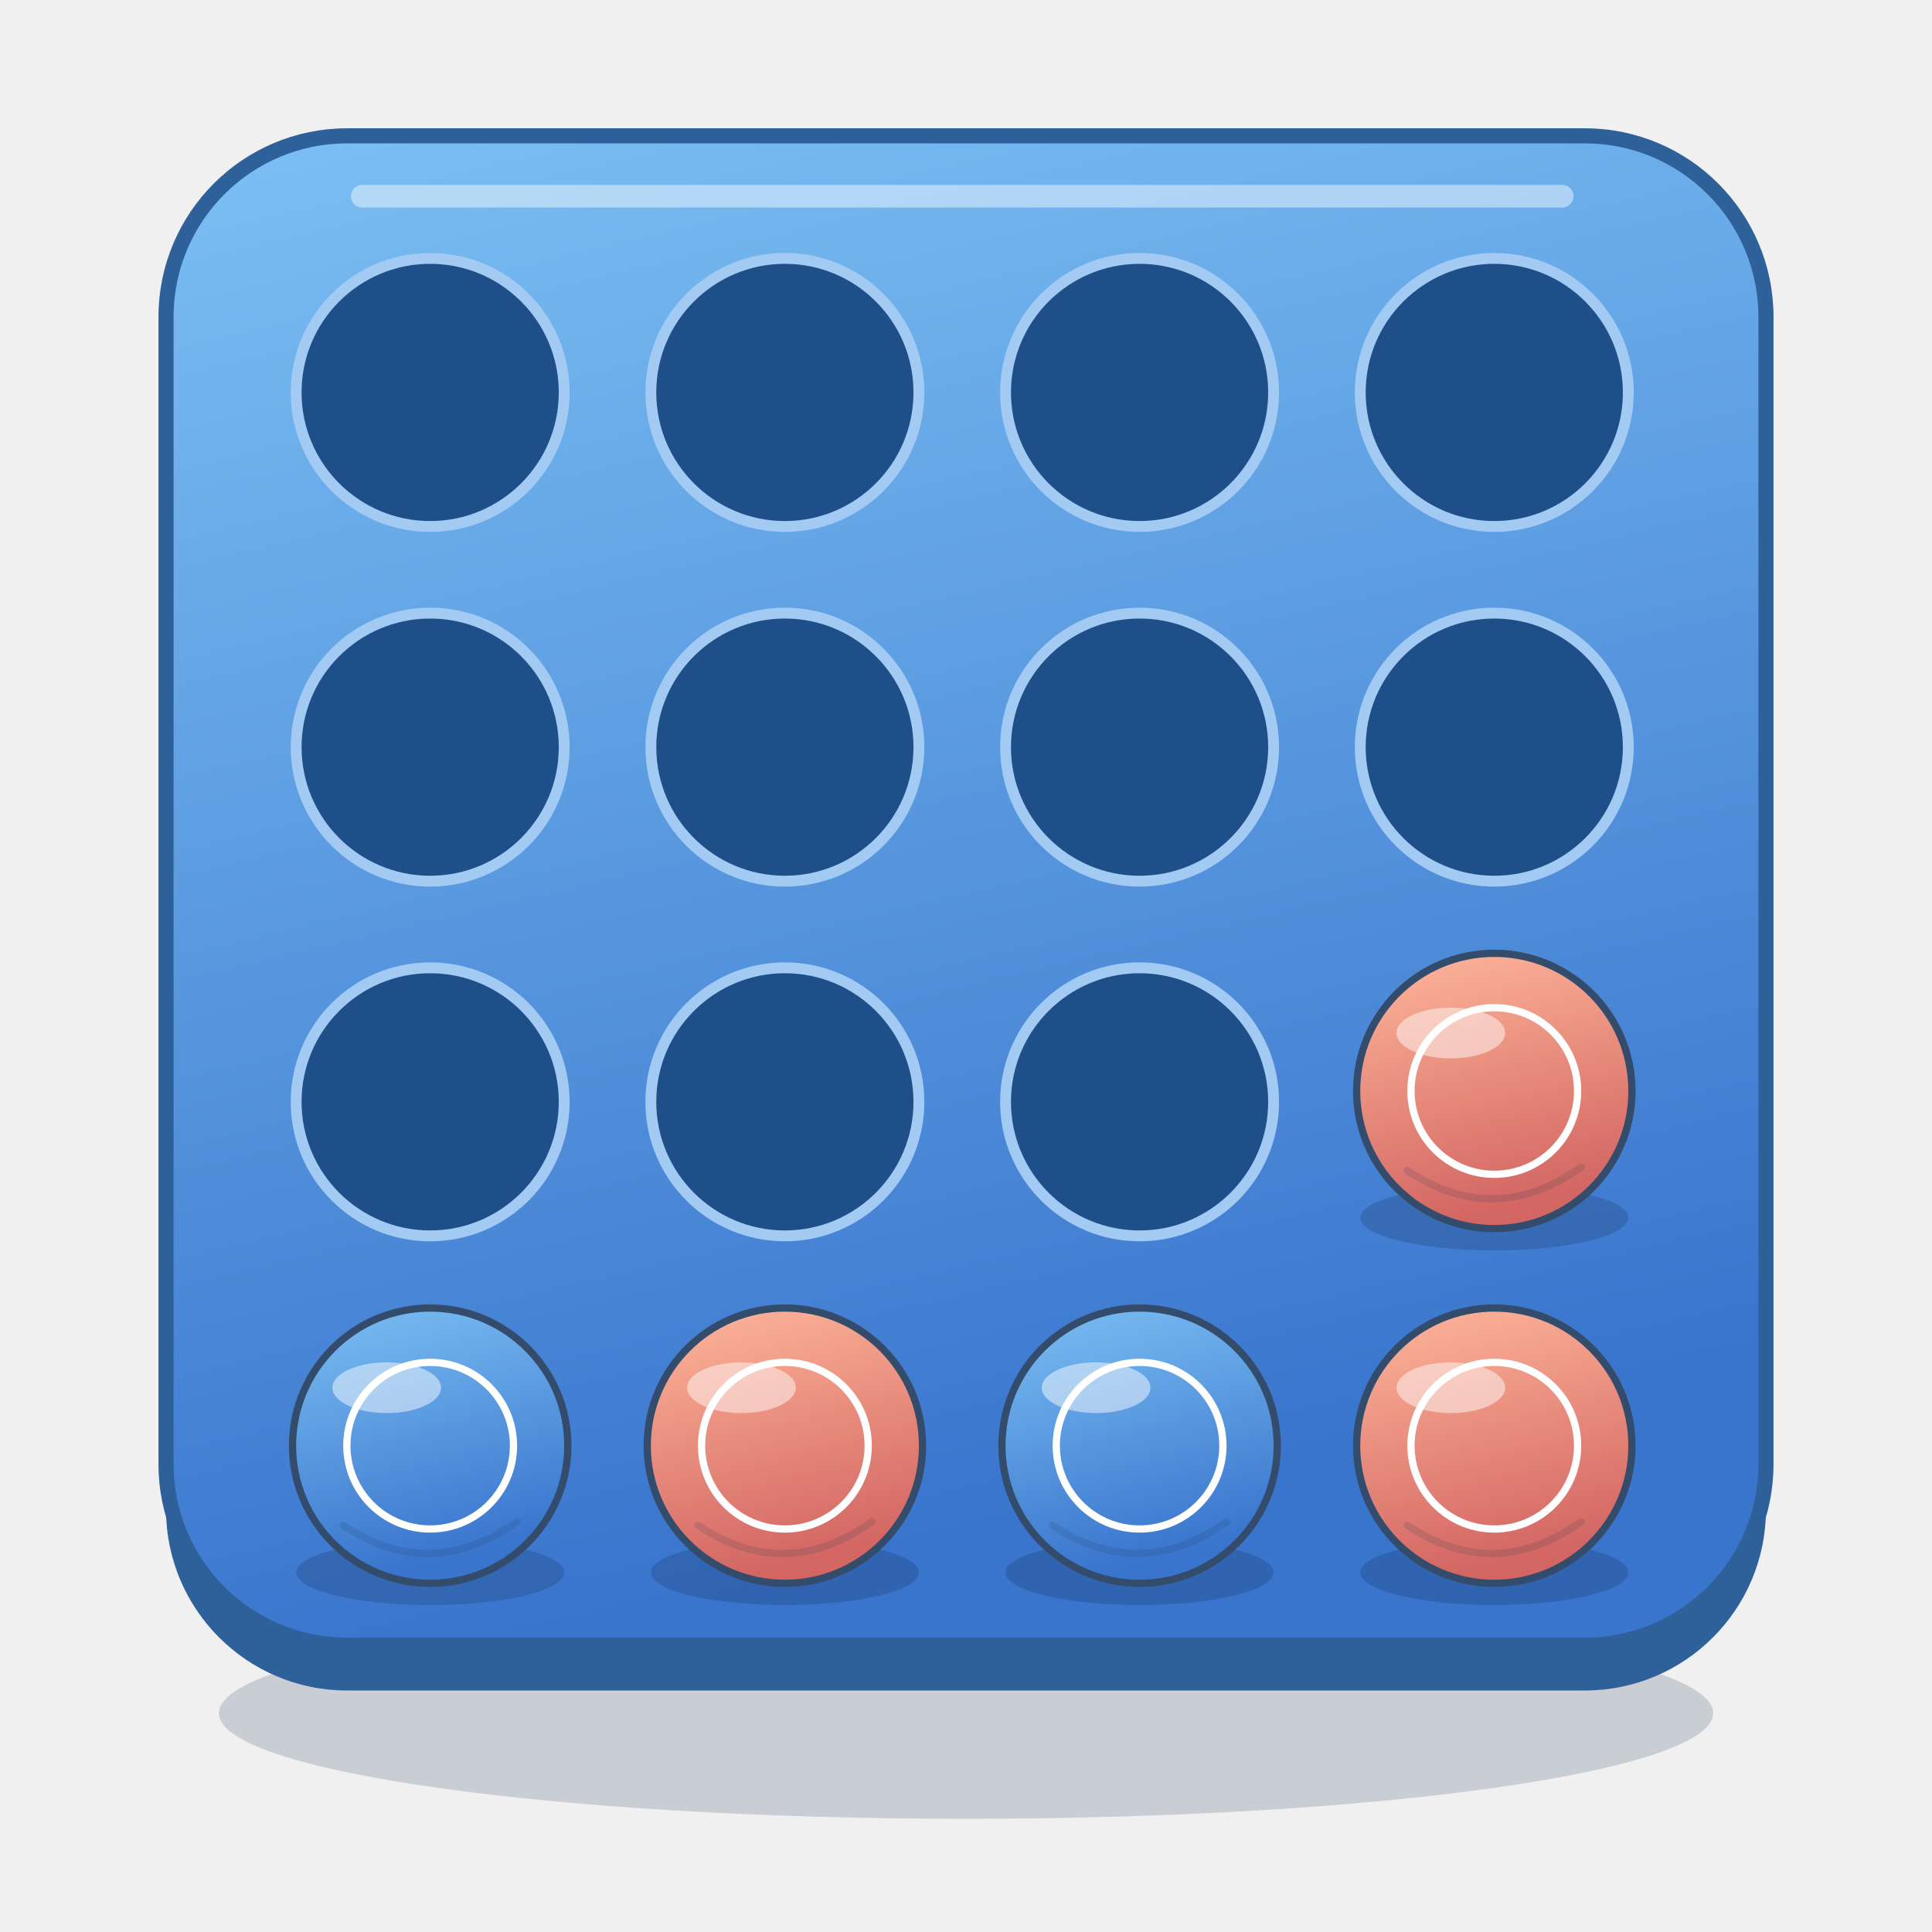
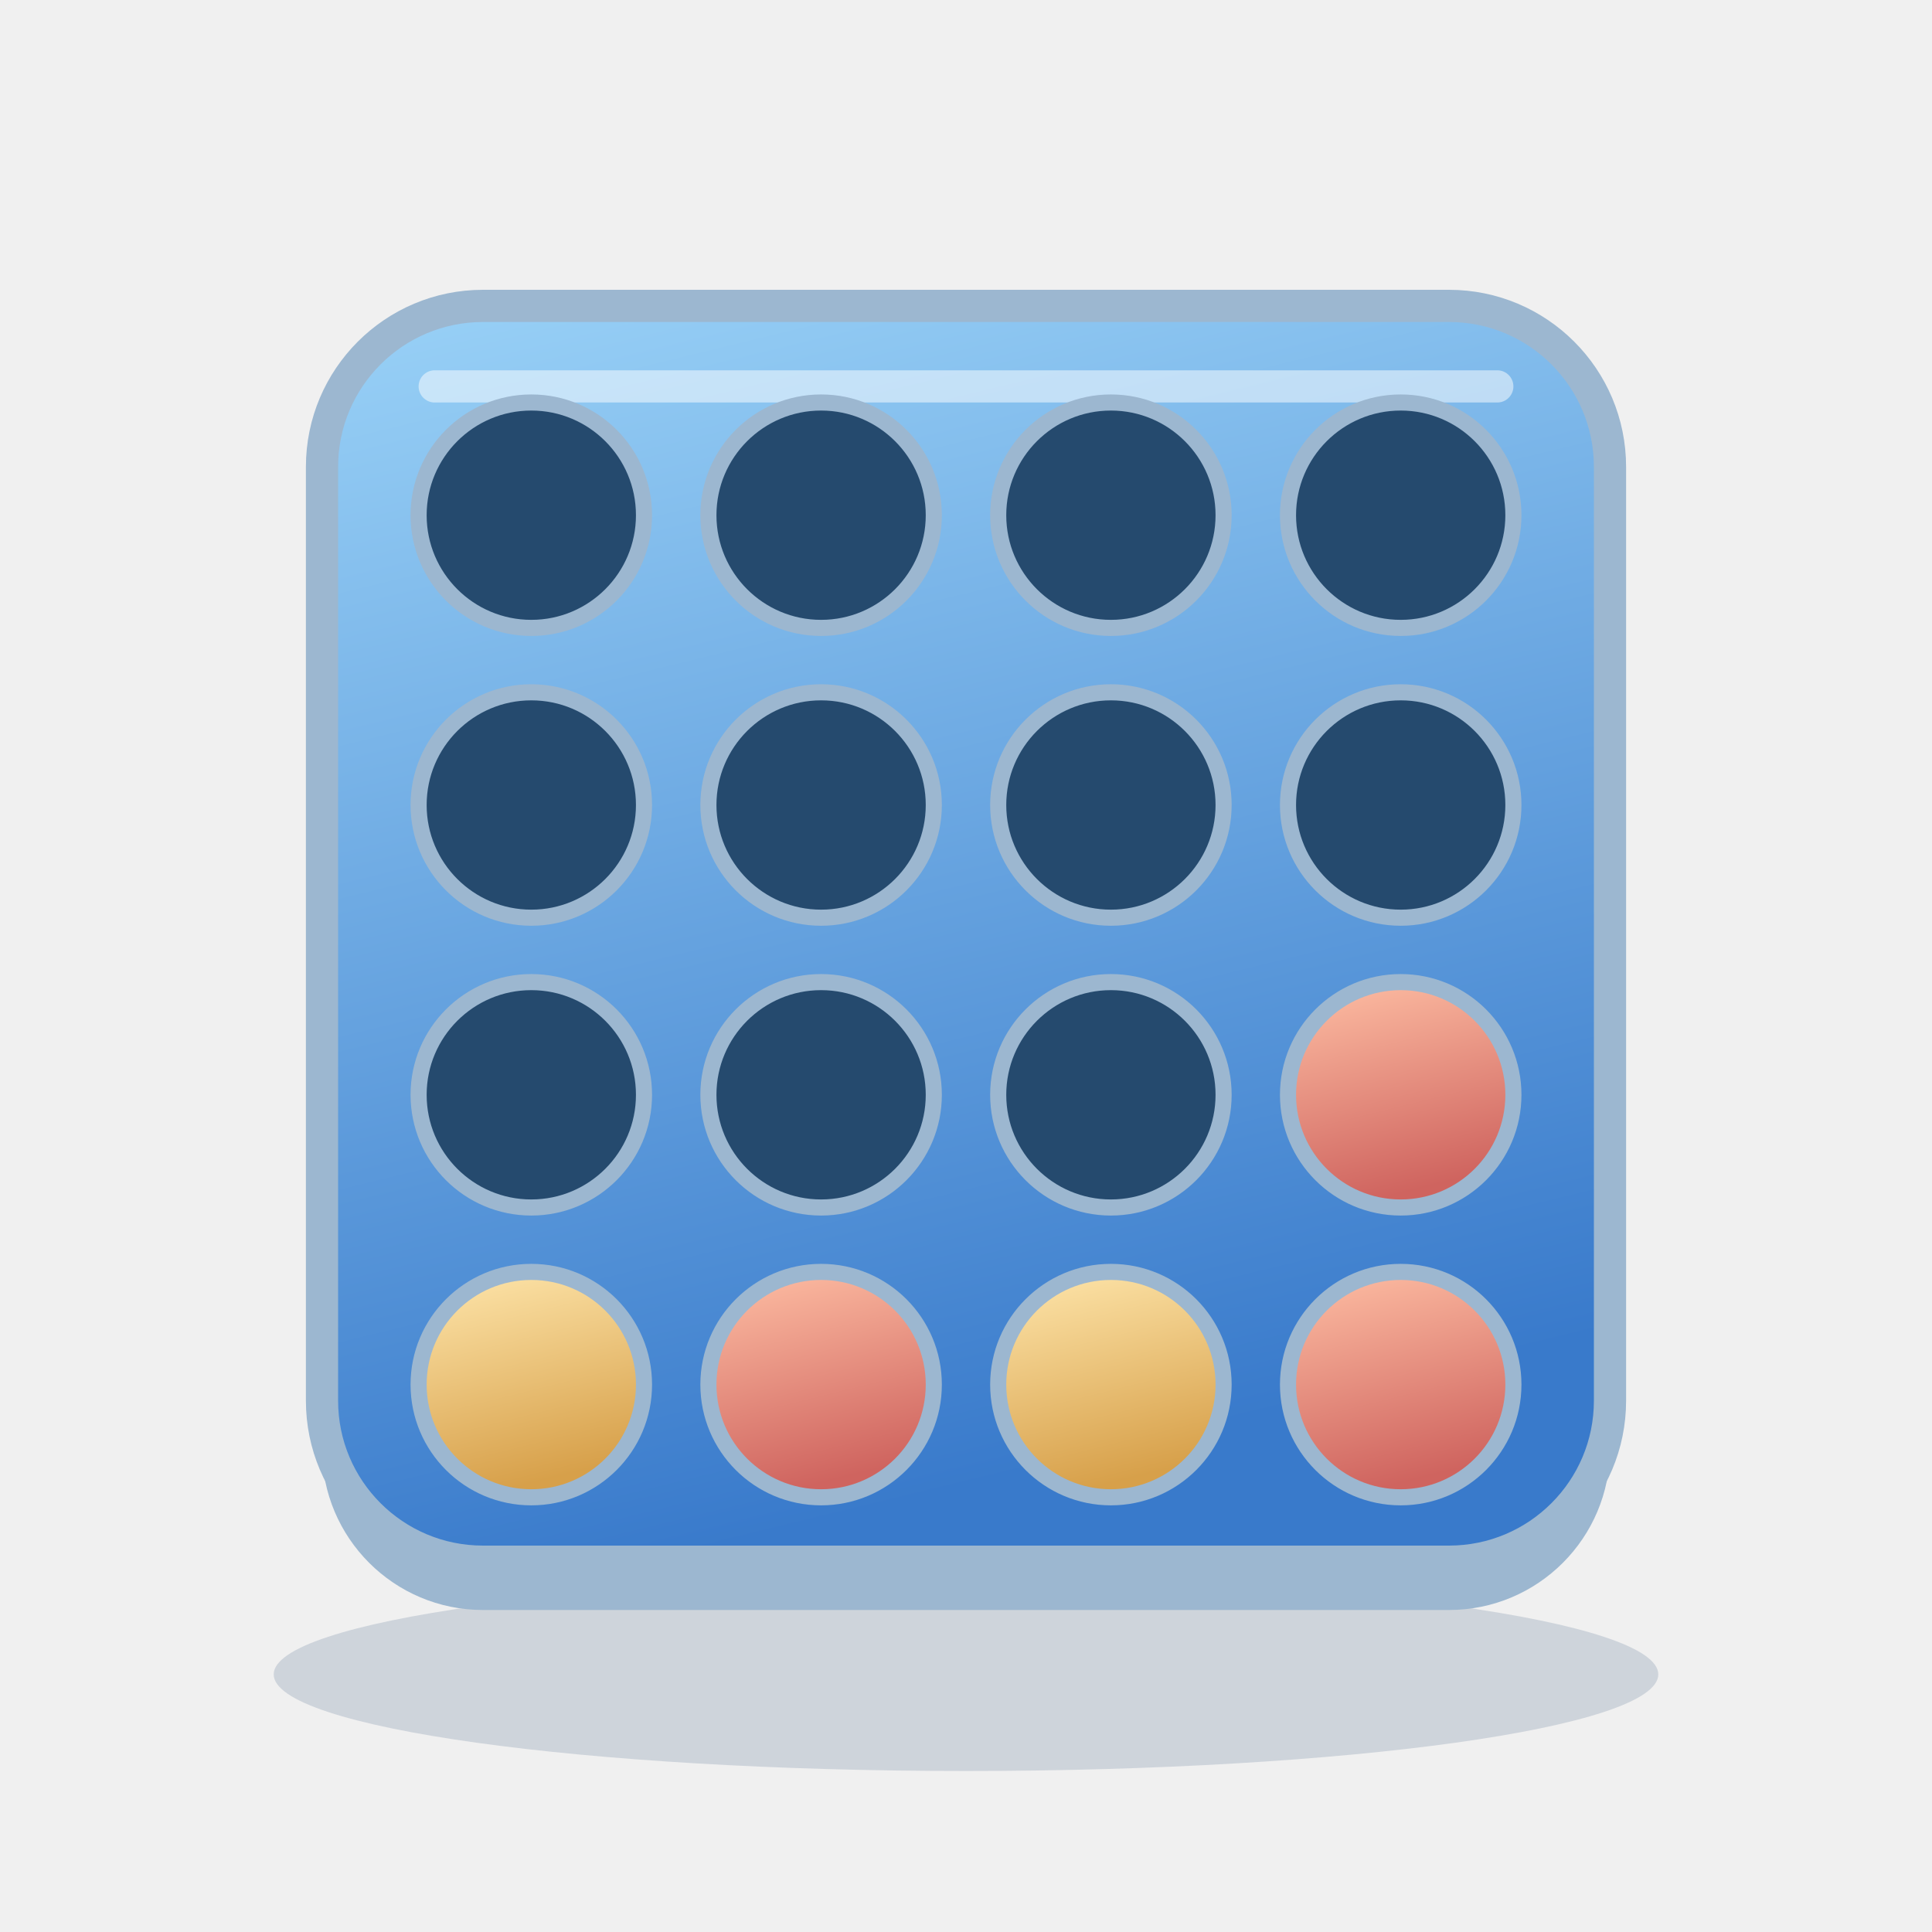
- <svg xmlns="http://www.w3.org/2000/svg" width="256" height="256" viewBox="0 0 256 256">
+ <svg xmlns="http://www.w3.org/2000/svg" width="120" height="120" viewBox="0 0 120 120">
  <defs>
    <linearGradient id="paper" x1="0" y1="0" x2=".25" y2="1">
-       <stop offset="0" stop-color="#F4F8FF" />
-       <stop offset="1" stop-color="#DDE8F8" />
+       <stop stop-color="#FFFAF0" />
+       <stop offset="1" stop-color="#DCE8F1" />
+     </linearGradient>
+     <linearGradient id="blue" x1="0" y1="0" x2=".25" y2="1">
+       <stop stop-color="#9AD2F7" />
+       <stop offset="1" stop-color="#397ACB" />
+     </linearGradient>
+     <linearGradient id="coral" x1="0" y1="0" x2=".25" y2="1">
+       <stop stop-color="#FFC0A5" />
+       <stop offset="1" stop-color="#CF645F" />
+     </linearGradient>
+     <linearGradient id="gold" x1="0" y1="0" x2=".25" y2="1">
+       <stop stop-color="#FFE7AD" />
+       <stop offset="1" stop-color="#D7A04A" />
+     </linearGradient>
+     <linearGradient id="mint" x1="0" y1="0" x2=".25" y2="1">
+       <stop stop-color="#B7EACD" />
+       <stop offset="1" stop-color="#4D9E85" />
+     </linearGradient>
+     <linearGradient id="violet" x1="0" y1="0" x2=".25" y2="1">
+       <stop stop-color="#DCD2FA" />
+       <stop offset="1" stop-color="#8470C2" />
+     </linearGradient>
+     <linearGradient id="cyan" x1="0" y1="0" x2=".25" y2="1">
+       <stop stop-color="#B8EDF1" />
+       <stop offset="1" stop-color="#4AA3BF" />
    </linearGradient>
    <linearGradient id="wood" x1="0" y1="0" x2=".25" y2="1">
-       <stop offset="0" stop-color="#E6BD83" />
-       <stop offset="1" stop-color="#B37E4C" />
+       <stop stop-color="#F0D1A2" />
+       <stop offset="1" stop-color="#D5AC7C" />
    </linearGradient>
-     <linearGradient id="blue" x1="0" y1="0" x2=".25" y2="1">
-       <stop offset="0" stop-color="#7BBFF3" />
-       <stop offset="1" stop-color="#3974CD" />
+     <linearGradient id="metal" x1="0" y1="0" x2=".25" y2="1">
+       <stop stop-color="#DBEAF2" />
+       <stop offset="1" stop-color="#6386A8" />
    </linearGradient>
-     <linearGradient id="coral" x1="0" y1="0" x2=".25" y2="1">
-       <stop offset="0" stop-color="#FFB79B" />
-       <stop offset="1" stop-color="#D36663" />
+     <linearGradient id="ink" x1="0" y1="0" x2=".25" y2="1">
+       <stop stop-color="#62788E" />
+       <stop offset="1" stop-color="#20364F" />
    </linearGradient>
-     <linearGradient id="gold" x1="0" y1="0" x2=".25" y2="1">
-       <stop offset="0" stop-color="#FFE3A0" />
-       <stop offset="1" stop-color="#D69A4B" />
-     </linearGradient>
-     <linearGradient id="mint" x1="0" y1="0" x2=".25" y2="1">
-       <stop offset="0" stop-color="#AAE2C9" />
-       <stop offset="1" stop-color="#58A891" />
-     </linearGradient>
-     <linearGradient id="violet" x1="0" y1="0" x2=".25" y2="1">
-       <stop offset="0" stop-color="#CBC0F6" />
-       <stop offset="1" stop-color="#8574C2" />
-     </linearGradient>
-     <linearGradient id="darkstone" x1="0" y1="0" x2=".25" y2="1">
-       <stop offset="0" stop-color="#64748E" />
-       <stop offset="1" stop-color="#1C2D46" />
-     </linearGradient>
-     <linearGradient id="whitestone" x1="0" y1="0" x2=".25" y2="1">
-       <stop offset="0" stop-color="#FFFDF3" />
-       <stop offset="1" stop-color="#C5D6E5" />
-     </linearGradient>
-     <linearGradient id="jade" x1="0" y1="0" x2=".25" y2="1">
-       <stop offset="0" stop-color="#5B9B84" />
-       <stop offset="1" stop-color="#367460" />
-     </linearGradient>
-     <linearGradient id="night" x1="0" y1="0" x2=".25" y2="1">
-       <stop offset="0" stop-color="#365983" />
-       <stop offset="1" stop-color="#182C49" />
-     </linearGradient>
-     <linearGradient id="glow" x1="0" y1="0" x2=".25" y2="1">
-       <stop offset="0" stop-color="#FFF5CA" />
-       <stop offset="1" stop-color="#F1C16D" />
-     </linearGradient>
-     <linearGradient id="tile" x1="0" y1="0" x2=".25" y2="1">
-       <stop offset="0" stop-color="#EBF4FF" />
-       <stop offset="1" stop-color="#CCDDF2" />
+     <linearGradient id="ivory" x1="0" y1="0" x2=".25" y2="1">
+       <stop stop-color="#FFF8E7" />
+       <stop offset="1" stop-color="#C9D8E6" />
    </linearGradient>
  </defs>
-   <ellipse cx="128" cy="227" rx="99" ry="14" fill="#183251" opacity="0.18" />
-   <g transform="translate(19 16) scale(1) rotate(0)">
-     <rect x="3" y="8" width="212" height="200" rx="24" fill="#2E6099" stroke="none" stroke-width="2" />
-     <rect x="3" y="2" width="212" height="200" rx="24" fill="url(#blue)" stroke="#2E6099" stroke-width="2" />
-     <path d="M29 10H188" fill="none" stroke="#FFFFFF" stroke-width="3" opacity="0.45" stroke-linecap="round" stroke-linejoin="round" />
-   </g>
-   <g transform="translate(33 28) scale(0.48) rotate(0)">
-     <circle cx="50" cy="50" r="37" fill="#1F4F88" stroke="#A2CAF2" stroke-width="3" />
-   </g>
-   <g transform="translate(80 28) scale(0.48) rotate(0)">
-     <circle cx="50" cy="50" r="37" fill="#1F4F88" stroke="#A2CAF2" stroke-width="3" />
-   </g>
-   <g transform="translate(127 28) scale(0.48) rotate(0)">
-     <circle cx="50" cy="50" r="37" fill="#1F4F88" stroke="#A2CAF2" stroke-width="3" />
-   </g>
-   <g transform="translate(174 28) scale(0.48) rotate(0)">
-     <circle cx="50" cy="50" r="37" fill="#1F4F88" stroke="#A2CAF2" stroke-width="3" />
-   </g>
-   <g transform="translate(33 75) scale(0.48) rotate(0)">
-     <circle cx="50" cy="50" r="37" fill="#1F4F88" stroke="#A2CAF2" stroke-width="3" />
-   </g>
-   <g transform="translate(80 75) scale(0.48) rotate(0)">
-     <circle cx="50" cy="50" r="37" fill="#1F4F88" stroke="#A2CAF2" stroke-width="3" />
-   </g>
-   <g transform="translate(127 75) scale(0.48) rotate(0)">
-     <circle cx="50" cy="50" r="37" fill="#1F4F88" stroke="#A2CAF2" stroke-width="3" />
-   </g>
-   <g transform="translate(174 75) scale(0.48) rotate(0)">
-     <circle cx="50" cy="50" r="37" fill="#1F4F88" stroke="#A2CAF2" stroke-width="3" />
-   </g>
-   <g transform="translate(33 122) scale(0.48) rotate(0)">
-     <circle cx="50" cy="50" r="37" fill="#1F4F88" stroke="#A2CAF2" stroke-width="3" />
-   </g>
-   <g transform="translate(80 122) scale(0.48) rotate(0)">
-     <circle cx="50" cy="50" r="37" fill="#1F4F88" stroke="#A2CAF2" stroke-width="3" />
-   </g>
-   <g transform="translate(127 122) scale(0.48) rotate(0)">
-     <circle cx="50" cy="50" r="37" fill="#1F4F88" stroke="#A2CAF2" stroke-width="3" />
-   </g>
-   <g transform="translate(174 122) scale(0.48) rotate(0)">
-     <ellipse cx="50" cy="82" rx="37" ry="9" fill="#132B4C" opacity="0.22" />
-     <circle cx="50" cy="47" r="38" fill="url(#coral)" stroke="#344C6B" stroke-width="2" />
-     <ellipse cx="38" cy="31" rx="15" ry="7" fill="#FFFFFF" opacity="0.48" />
-     <path d="M26 69Q50 85 74 68" fill="none" stroke="#183352" stroke-width="2" opacity="0.15" stroke-linecap="round" stroke-linejoin="round" />
-     <circle cx="50" cy="47" r="23" fill="none" stroke="#FFFFFF" stroke-width="2" />
-   </g>
-   <g transform="translate(33 169) scale(0.48) rotate(0)">
-     <ellipse cx="50" cy="82" rx="37" ry="9" fill="#132B4C" opacity="0.22" />
-     <circle cx="50" cy="47" r="38" fill="url(#blue)" stroke="#344C6B" stroke-width="2" />
-     <ellipse cx="38" cy="31" rx="15" ry="7" fill="#FFFFFF" opacity="0.48" />
-     <path d="M26 69Q50 85 74 68" fill="none" stroke="#183352" stroke-width="2" opacity="0.15" stroke-linecap="round" stroke-linejoin="round" />
-     <circle cx="50" cy="47" r="23" fill="none" stroke="#FFFFFF" stroke-width="2" />
-   </g>
-   <g transform="translate(80 169) scale(0.48) rotate(0)">
-     <ellipse cx="50" cy="82" rx="37" ry="9" fill="#132B4C" opacity="0.22" />
-     <circle cx="50" cy="47" r="38" fill="url(#coral)" stroke="#344C6B" stroke-width="2" />
-     <ellipse cx="38" cy="31" rx="15" ry="7" fill="#FFFFFF" opacity="0.48" />
-     <path d="M26 69Q50 85 74 68" fill="none" stroke="#183352" stroke-width="2" opacity="0.15" stroke-linecap="round" stroke-linejoin="round" />
-     <circle cx="50" cy="47" r="23" fill="none" stroke="#FFFFFF" stroke-width="2" />
-   </g>
-   <g transform="translate(127 169) scale(0.48) rotate(0)">
-     <ellipse cx="50" cy="82" rx="37" ry="9" fill="#132B4C" opacity="0.22" />
-     <circle cx="50" cy="47" r="38" fill="url(#blue)" stroke="#344C6B" stroke-width="2" />
-     <ellipse cx="38" cy="31" rx="15" ry="7" fill="#FFFFFF" opacity="0.48" />
-     <path d="M26 69Q50 85 74 68" fill="none" stroke="#183352" stroke-width="2" opacity="0.15" stroke-linecap="round" stroke-linejoin="round" />
-     <circle cx="50" cy="47" r="23" fill="none" stroke="#FFFFFF" stroke-width="2" />
-   </g>
-   <g transform="translate(174 169) scale(0.48) rotate(0)">
-     <ellipse cx="50" cy="82" rx="37" ry="9" fill="#132B4C" opacity="0.22" />
-     <circle cx="50" cy="47" r="38" fill="url(#coral)" stroke="#344C6B" stroke-width="2" />
-     <ellipse cx="38" cy="31" rx="15" ry="7" fill="#FFFFFF" opacity="0.48" />
-     <path d="M26 69Q50 85 74 68" fill="none" stroke="#183352" stroke-width="2" opacity="0.15" stroke-linecap="round" stroke-linejoin="round" />
-     <circle cx="50" cy="47" r="23" fill="none" stroke="#FFFFFF" stroke-width="2" />
+   <ellipse cx="60" cy="104" rx="43" ry="6" fill="#193D6C" opacity="0.16" />
+   <g transform="translate(10 9) scale(1) rotate(0 50 50)">
+     <rect x="10" y="13" width="80" height="78" rx="10" fill="#9CB7D0" stroke="none" stroke-width="2" />
+     <rect x="10" y="10" width="80" height="78" rx="10" fill="url(#blue)" stroke="#9CB7D0" stroke-width="2" />
+     <path d="M17 15H83" fill="none" stroke="#FFFFFF" stroke-width="2" stroke-linecap="round" stroke-linejoin="round" opacity="0.5" />
+     <circle cx="23" cy="23" r="7" fill="#254A6E" stroke="#9CB7D0" stroke-width="1" />
+     <circle cx="41" cy="23" r="7" fill="#254A6E" stroke="#9CB7D0" stroke-width="1" />
+     <circle cx="59" cy="23" r="7" fill="#254A6E" stroke="#9CB7D0" stroke-width="1" />
+     <circle cx="77" cy="23" r="7" fill="#254A6E" stroke="#9CB7D0" stroke-width="1" />
+     <circle cx="23" cy="41" r="7" fill="#254A6E" stroke="#9CB7D0" stroke-width="1" />
+     <circle cx="41" cy="41" r="7" fill="#254A6E" stroke="#9CB7D0" stroke-width="1" />
+     <circle cx="59" cy="41" r="7" fill="#254A6E" stroke="#9CB7D0" stroke-width="1" />
+     <circle cx="77" cy="41" r="7" fill="#254A6E" stroke="#9CB7D0" stroke-width="1" />
+     <circle cx="23" cy="59" r="7" fill="#254A6E" stroke="#9CB7D0" stroke-width="1" />
+     <circle cx="41" cy="59" r="7" fill="#254A6E" stroke="#9CB7D0" stroke-width="1" />
+     <circle cx="59" cy="59" r="7" fill="#254A6E" stroke="#9CB7D0" stroke-width="1" />
+     <circle cx="77" cy="59" r="7" fill="url(#coral)" stroke="#9CB7D0" stroke-width="1" />
+     <circle cx="23" cy="77" r="7" fill="url(#gold)" stroke="#9CB7D0" stroke-width="1" />
+     <circle cx="41" cy="77" r="7" fill="url(#coral)" stroke="#9CB7D0" stroke-width="1" />
+     <circle cx="59" cy="77" r="7" fill="url(#gold)" stroke="#9CB7D0" stroke-width="1" />
+     <circle cx="77" cy="77" r="7" fill="url(#coral)" stroke="#9CB7D0" stroke-width="1" />
  </g>
</svg>
